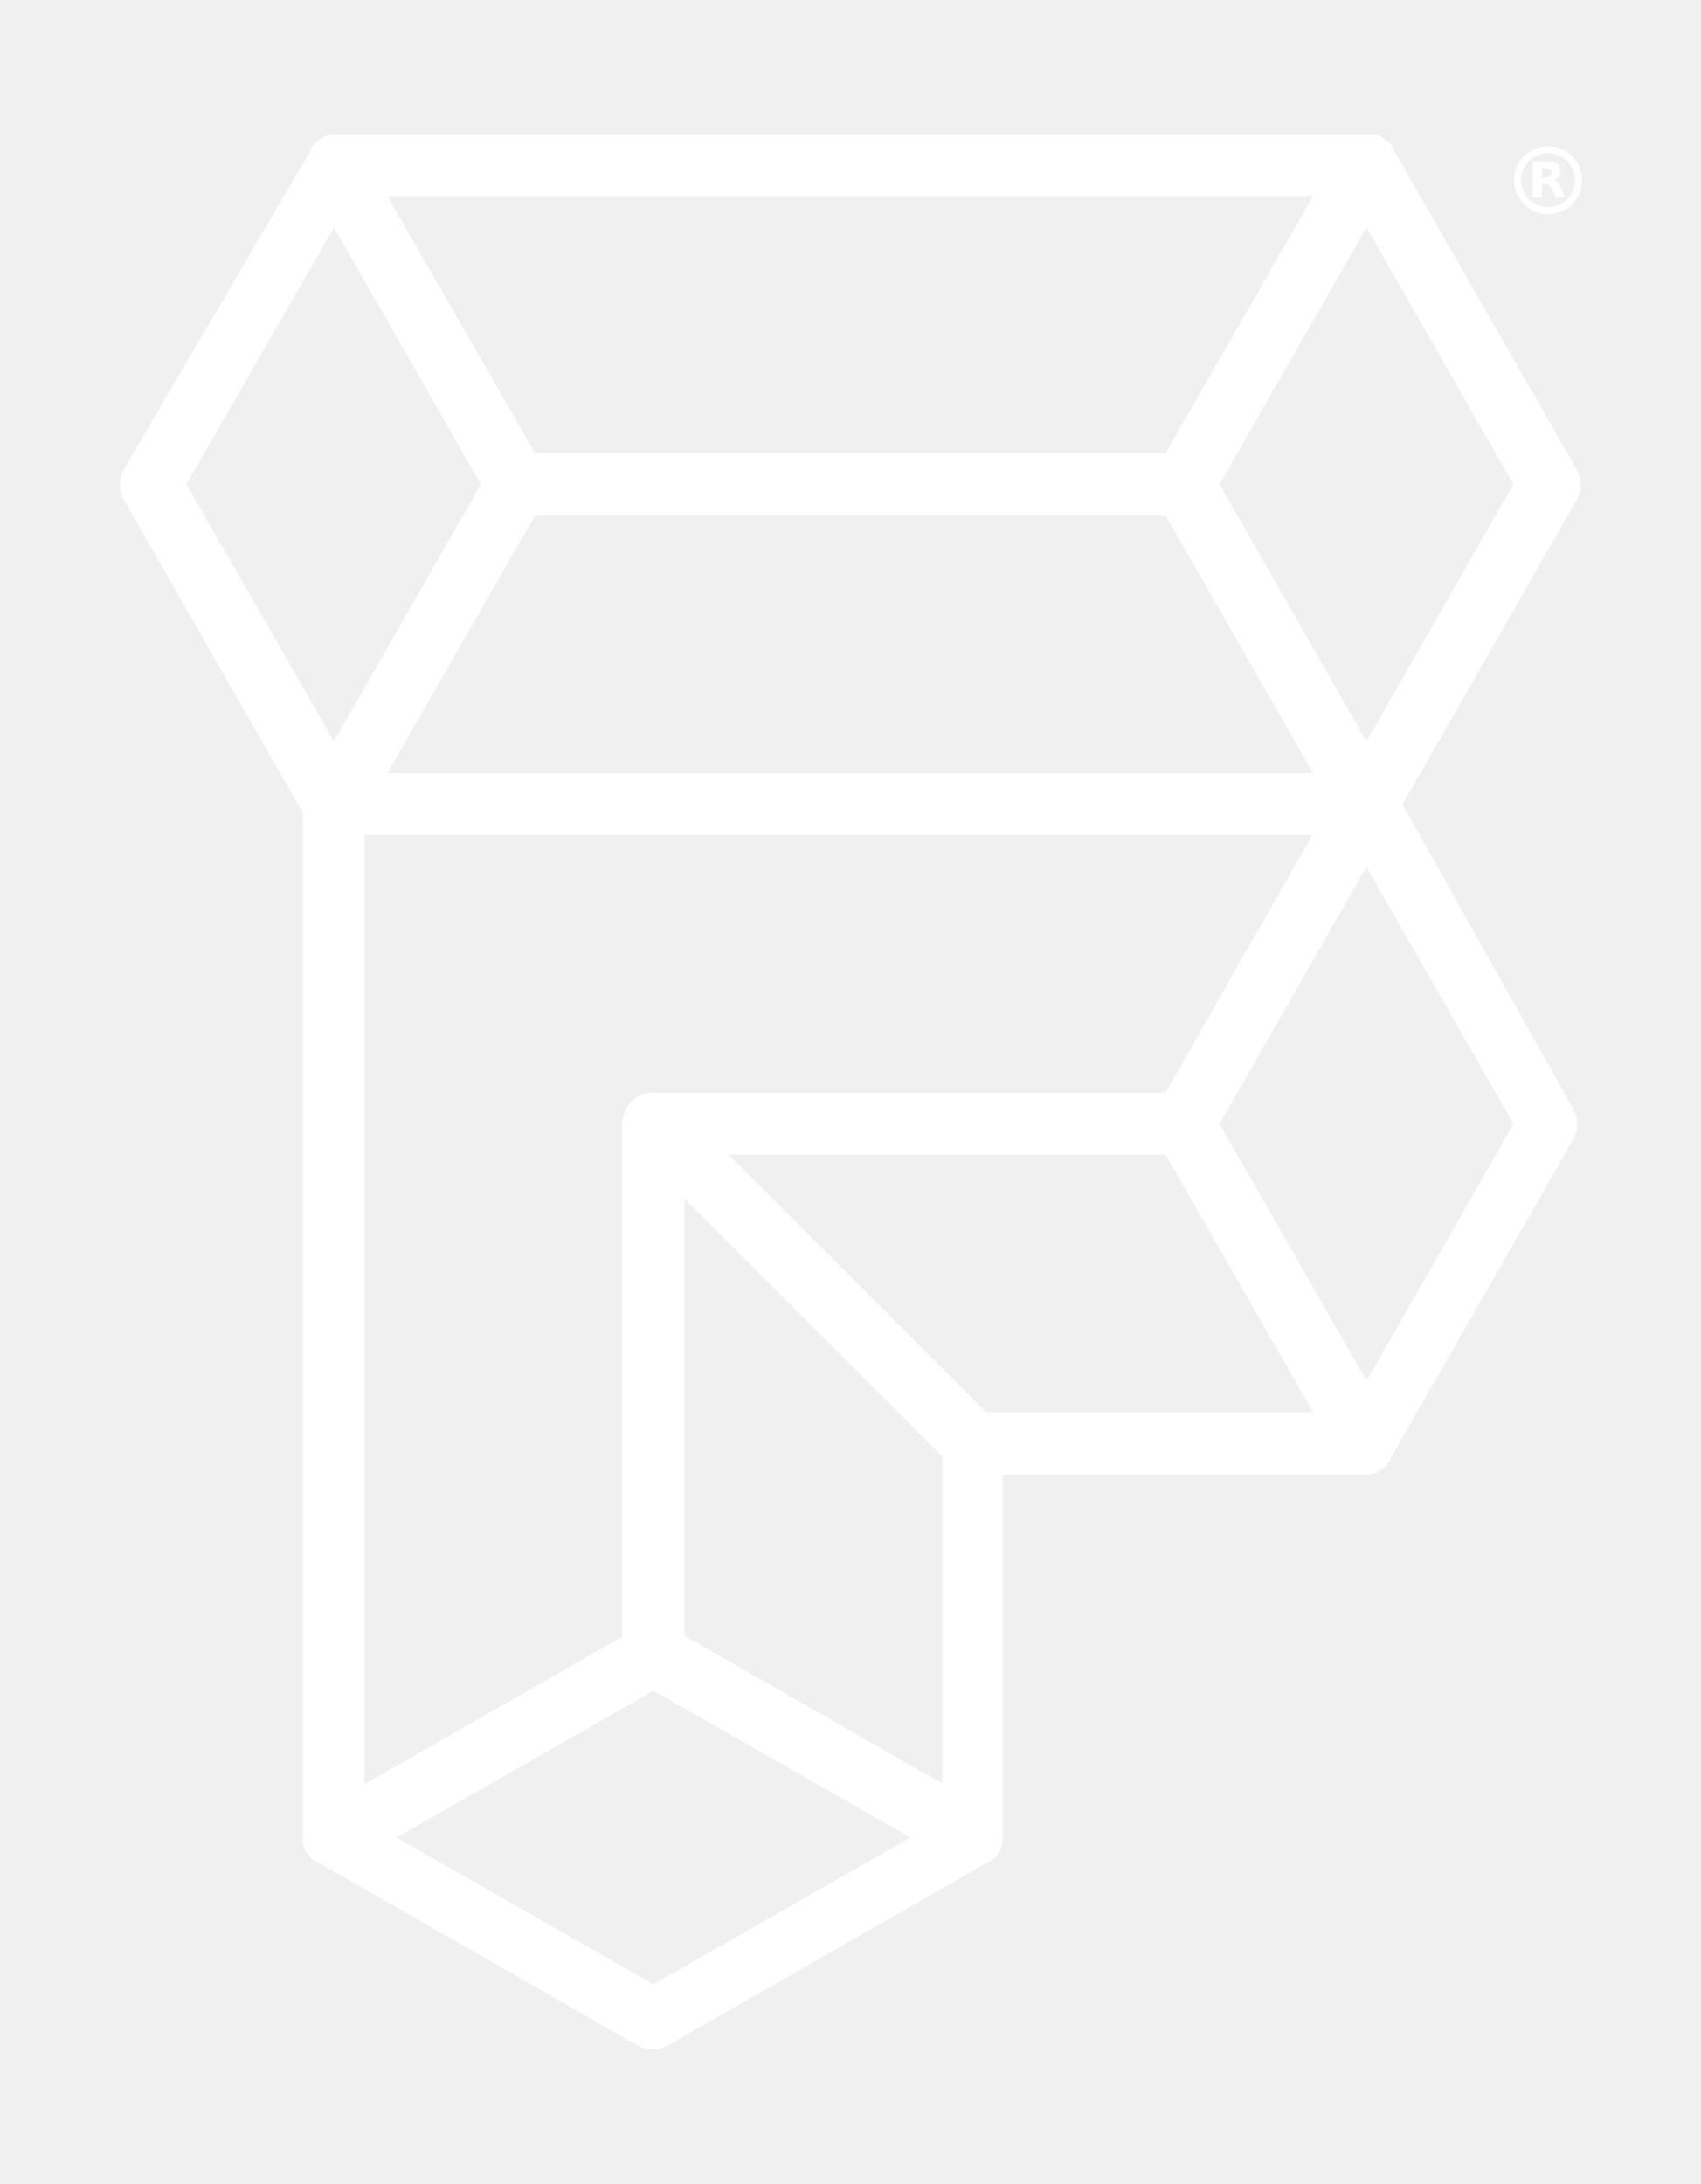
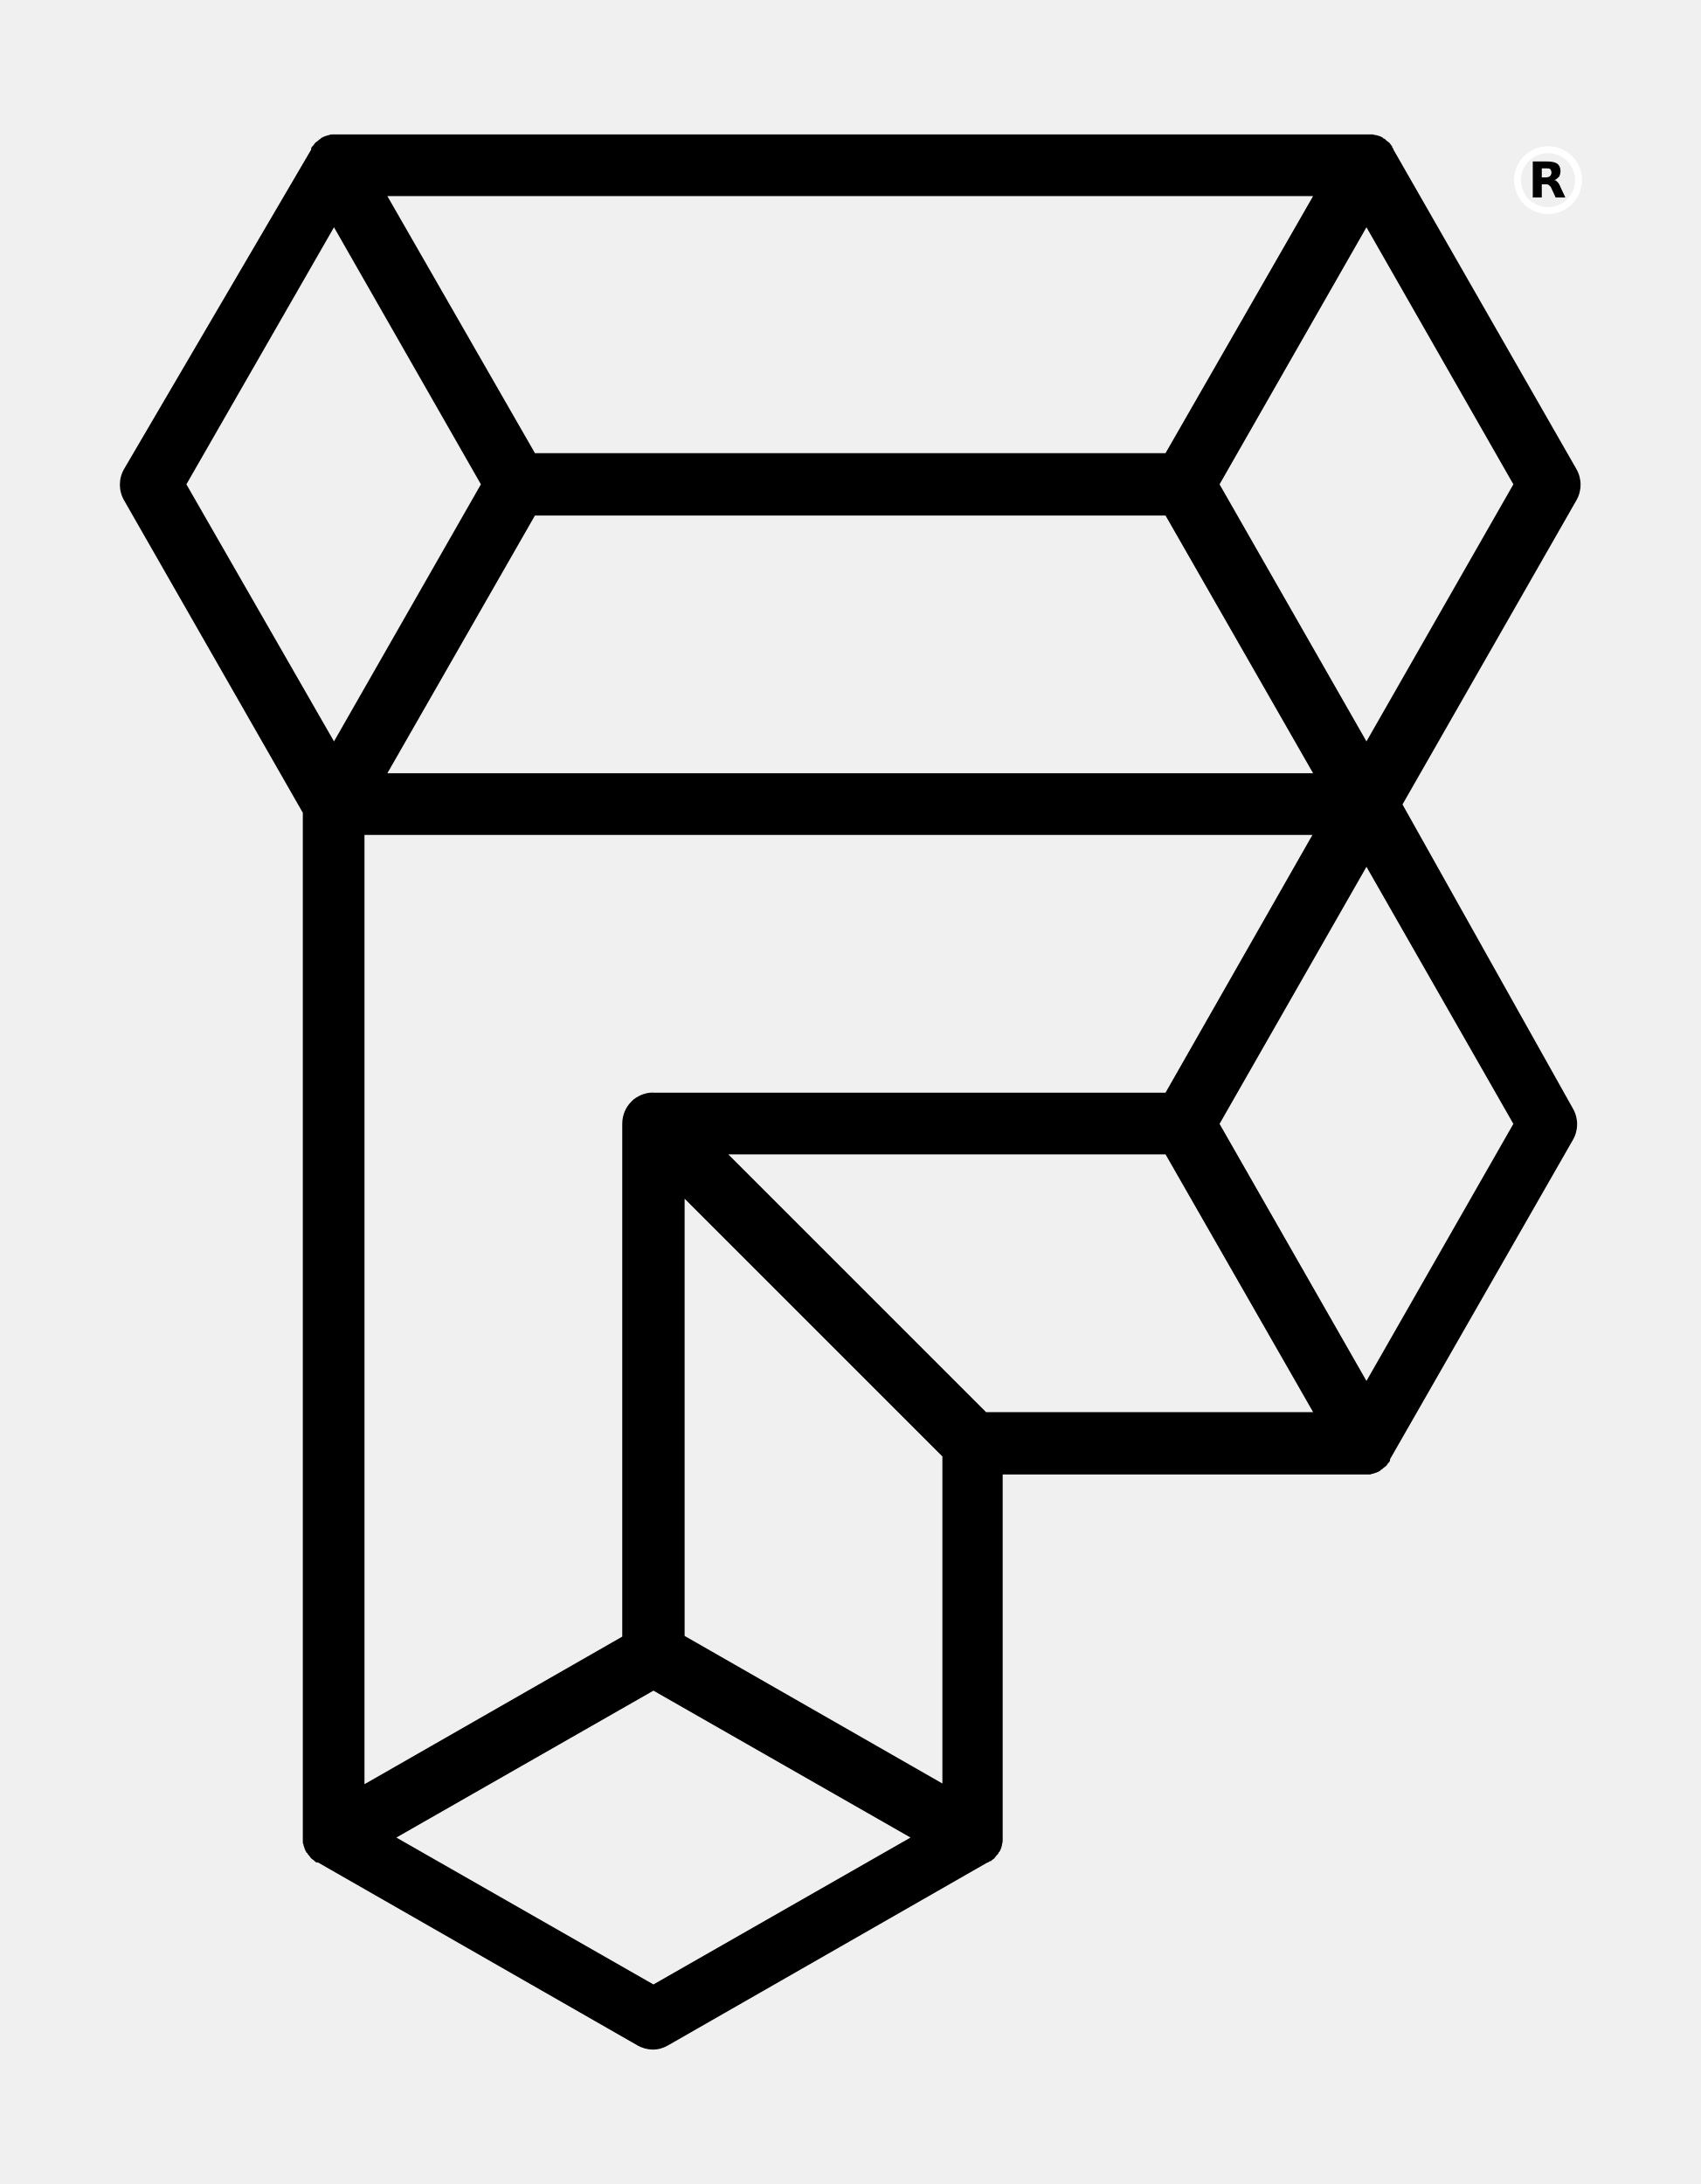
<svg xmlns="http://www.w3.org/2000/svg" version="1.1" x="0" y="0" viewBox="0 0 245.4 315.2" xml:space="preserve" role="img" aria-labelledby="assets-formidable-svg">
-   <path style="fill: #fff;" class="st0" d="M202.4 116.1l25.1-43.9c.8-1.4.8-3.1 0-4.5l-26.4-46.1v-.1c-.1-.1-.2-.2-.2-.4l-.1-.1c-.1-.1-.2-.3-.3-.4-.1-.1-.3-.2-.4-.3l-.1-.1c-.1-.1-.2-.2-.3-.2 0 0-.1 0-.1-.1-.3-.2-.6-.3-1-.4h-.1c-.1 0-.3-.1-.4-.1H48h-.1c-.1 0-.3 0-.4.1h-.1c-.3.1-.7.2-1 .4 0 0-.1 0-.1.1-.1.1-.2.1-.3.2l-.1.1c-.1.1-.3.2-.4.3-.1.1-.2.3-.3.4l-.1.1c-.1.1-.2.2-.2.4v.1l-27 46.1c-.8 1.4-.8 3.1 0 4.5l25.8 45.1v148.5c0 .1 0 .3.1.4v.1c.1.3.2.7.4 1 0 0 0 .1.1.1.1.1.1.2.2.3l.1.1c.1.1.2.3.3.4.1.1.3.2.4.3l.1.1c.1.1.2.2.4.2h.1L92 295.2c.7.4 1.5.6 2.2.6.8 0 1.5-.2 2.2-.6l46.1-26.4h.1c.1-.1.2-.2.4-.2l.1-.1c.1-.1.3-.2.4-.3.1-.1.2-.3.3-.4l.1-.1c.1-.1.2-.2.2-.3 0 0 0-.1.1-.1.2-.3.3-.6.4-1v-.1c0-.1.1-.3.1-.4v-.1-52.9h52.9c.1 0 .3 0 .4-.1h.1c.3-.1.7-.2 1-.4 0 0 .1 0 .1-.1.1-.1.2-.1.3-.2l.1-.1c.1-.1.3-.2.4-.3.1-.1.2-.2.3-.4l.1-.1c.1-.1.2-.2.2-.4v-.1l26.4-46.1c.8-1.4.8-3.1 0-4.5l-24.6-43.9zm-34.2 41.6H94.5c-1.1-.1-2.2.3-3.1 1l-.1.1-.2.2c-.8.8-1.3 1.9-1.3 3.2v74l-37.2 21.3v-137h136.8l-21.2 37.2zM136 257.4l-37.2-21.3V173l37.2 37.2v47.2zm32.2-192h-91L55.9 28.3h133.6l-21.3 37.1zm-91 9h91l21.3 37.2H55.9l21.3-37.2zm120 32.6L176 69.9l21.2-37.1 21.2 37.1-21.2 37.1zm-149-74.2l21.2 37.1L48.2 107 26.9 69.9l21.3-37.1zm46.1 253.6l-37.1-21.2L94.3 244l37.1 21.2-37.1 21.2zm48-82.6l-37.2-37.2h63.1l21.3 37.2h-47.2zm54.9-4.5L176 162.2l21.2-37.1 21.2 37.1-21.2 37.1z" />
+   <path style="fill: inherit" class="st0" d="M202.4 116.1l25.1-43.9c.8-1.4.8-3.1 0-4.5l-26.4-46.1v-.1c-.1-.1-.2-.2-.2-.4l-.1-.1c-.1-.1-.2-.3-.3-.4-.1-.1-.3-.2-.4-.3l-.1-.1c-.1-.1-.2-.2-.3-.2 0 0-.1 0-.1-.1-.3-.2-.6-.3-1-.4h-.1c-.1 0-.3-.1-.4-.1H48h-.1c-.1 0-.3 0-.4.1h-.1c-.3.1-.7.2-1 .4 0 0-.1 0-.1.1-.1.1-.2.1-.3.2l-.1.1c-.1.1-.3.2-.4.3-.1.1-.2.3-.3.4l-.1.1c-.1.1-.2.2-.2.4v.1l-27 46.1c-.8 1.4-.8 3.1 0 4.5l25.8 45.1v148.5c0 .1 0 .3.1.4v.1c.1.3.2.7.4 1 0 0 0 .1.1.1.1.1.1.2.2.3l.1.1c.1.1.2.3.3.4.1.1.3.2.4.3l.1.1c.1.1.2.2.4.2h.1L92 295.2c.7.4 1.5.6 2.2.6.8 0 1.5-.2 2.2-.6l46.1-26.4h.1c.1-.1.2-.2.4-.2l.1-.1c.1-.1.3-.2.4-.3.1-.1.2-.3.3-.4l.1-.1c.1-.1.2-.2.2-.3 0 0 0-.1.1-.1.2-.3.3-.6.4-1v-.1c0-.1.1-.3.1-.4v-.1-52.9h52.9c.1 0 .3 0 .4-.1h.1c.3-.1.7-.2 1-.4 0 0 .1 0 .1-.1.1-.1.2-.1.3-.2l.1-.1c.1-.1.3-.2.4-.3.1-.1.2-.2.3-.4l.1-.1c.1-.1.2-.2.2-.4v-.1l26.4-46.1c.8-1.4.8-3.1 0-4.5l-24.6-43.9zm-34.2 41.6H94.5c-1.1-.1-2.2.3-3.1 1l-.1.1-.2.2c-.8.8-1.3 1.9-1.3 3.2v74l-37.2 21.3v-137h136.8l-21.2 37.2zM136 257.4l-37.2-21.3V173l37.2 37.2v47.2zm32.2-192h-91L55.9 28.3h133.6l-21.3 37.1zm-91 9h91l21.3 37.2H55.9l21.3-37.2zm120 32.6L176 69.9l21.2-37.1 21.2 37.1-21.2 37.1zm-149-74.2l21.2 37.1L48.2 107 26.9 69.9l21.3-37.1zm46.1 253.6l-37.1-21.2L94.3 244l37.1 21.2-37.1 21.2zm48-82.6l-37.2-37.2h63.1l21.3 37.2h-47.2zm54.9-4.5L176 162.2l21.2-37.1 21.2 37.1-21.2 37.1z" />
  <circle cx="223.4" cy="26" r="4.4" fill="none" stroke="#fff" />
-   <path style="fill: #fff;" d="M223.1 25.6c.3 0 .5-.1.6-.2.1-.1.2-.3.2-.5s-.1-.4-.2-.5c-.1-.1-.3-.1-.6-.1h-.6v1.3h.6m-.6.9v2h-1.3v-5.2h2c.7 0 1.2.1 1.5.3.3.2.5.6.5 1.1 0 .3-.1.6-.2.8-.2.2-.4.4-.7.5.2 0 .3.1.5.3.1.1.3.4.4.7l.7 1.5h-1.4l-.6-1.3c-.1-.3-.3-.4-.4-.5-.1-.1-.3-.1-.5-.1h-.5" />
+   <path style="fill: inherit" d="M223.1 25.6c.3 0 .5-.1.6-.2.1-.1.2-.3.2-.5s-.1-.4-.2-.5c-.1-.1-.3-.1-.6-.1h-.6v1.3h.6m-.6.9v2h-1.3v-5.2h2c.7 0 1.2.1 1.5.3.3.2.5.6.5 1.1 0 .3-.1.6-.2.8-.2.2-.4.4-.7.5.2 0 .3.1.5.3.1.1.3.4.4.7l.7 1.5h-1.4l-.6-1.3c-.1-.3-.3-.4-.4-.5-.1-.1-.3-.1-.5-.1h-.5" />
</svg>
